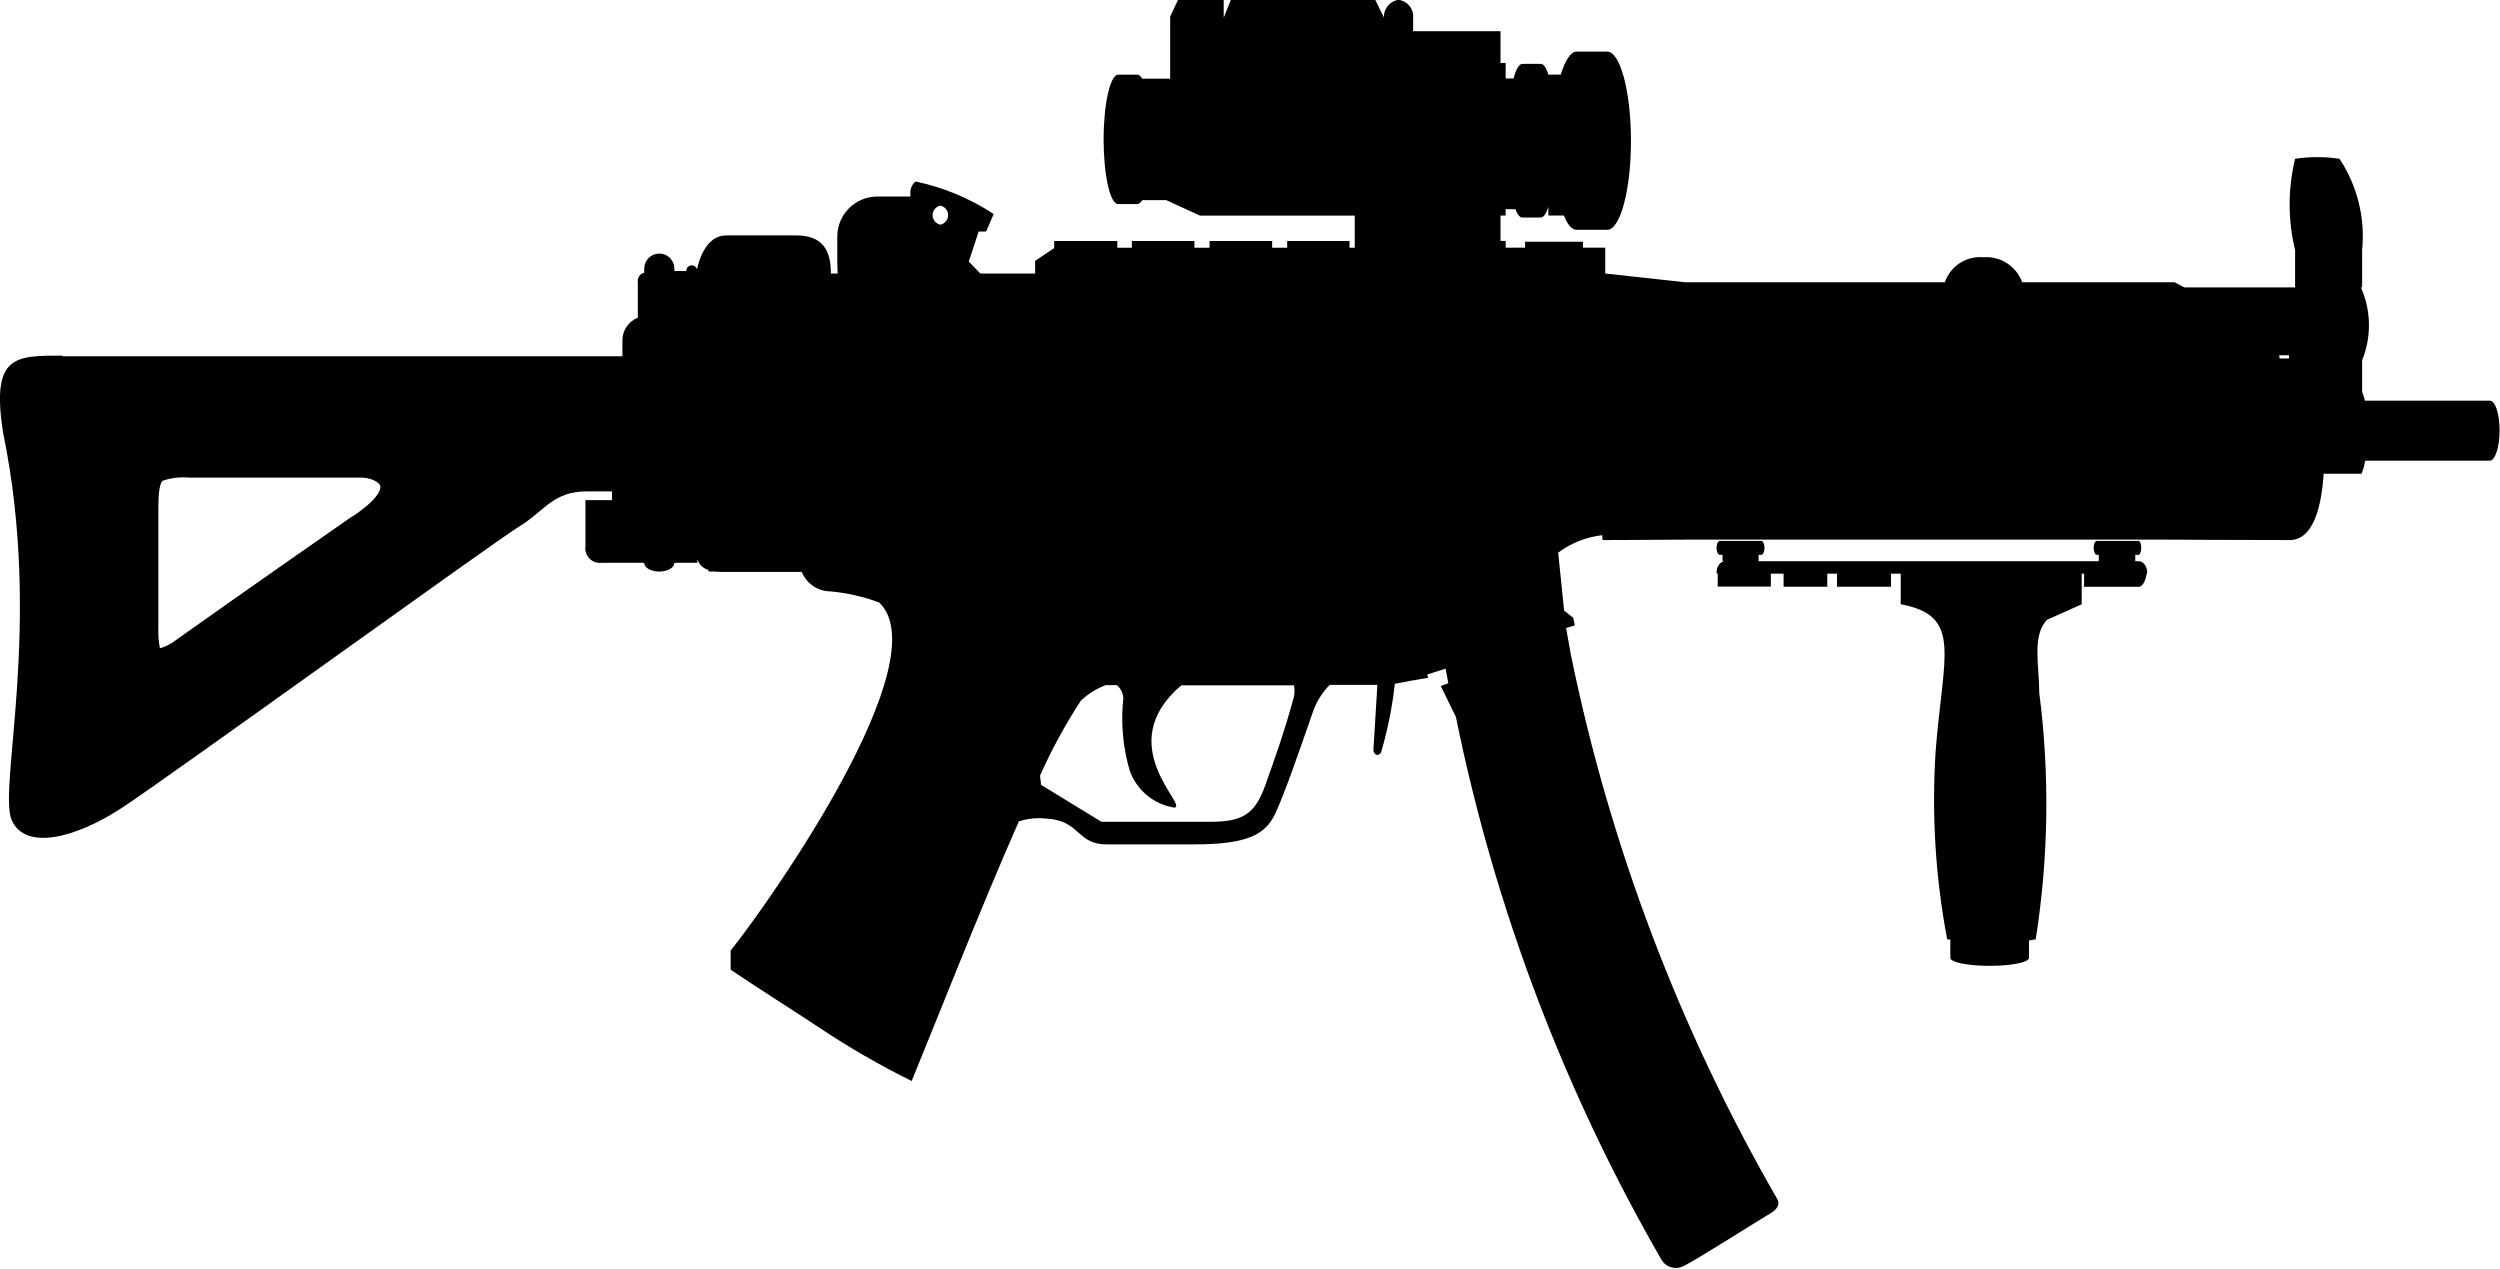
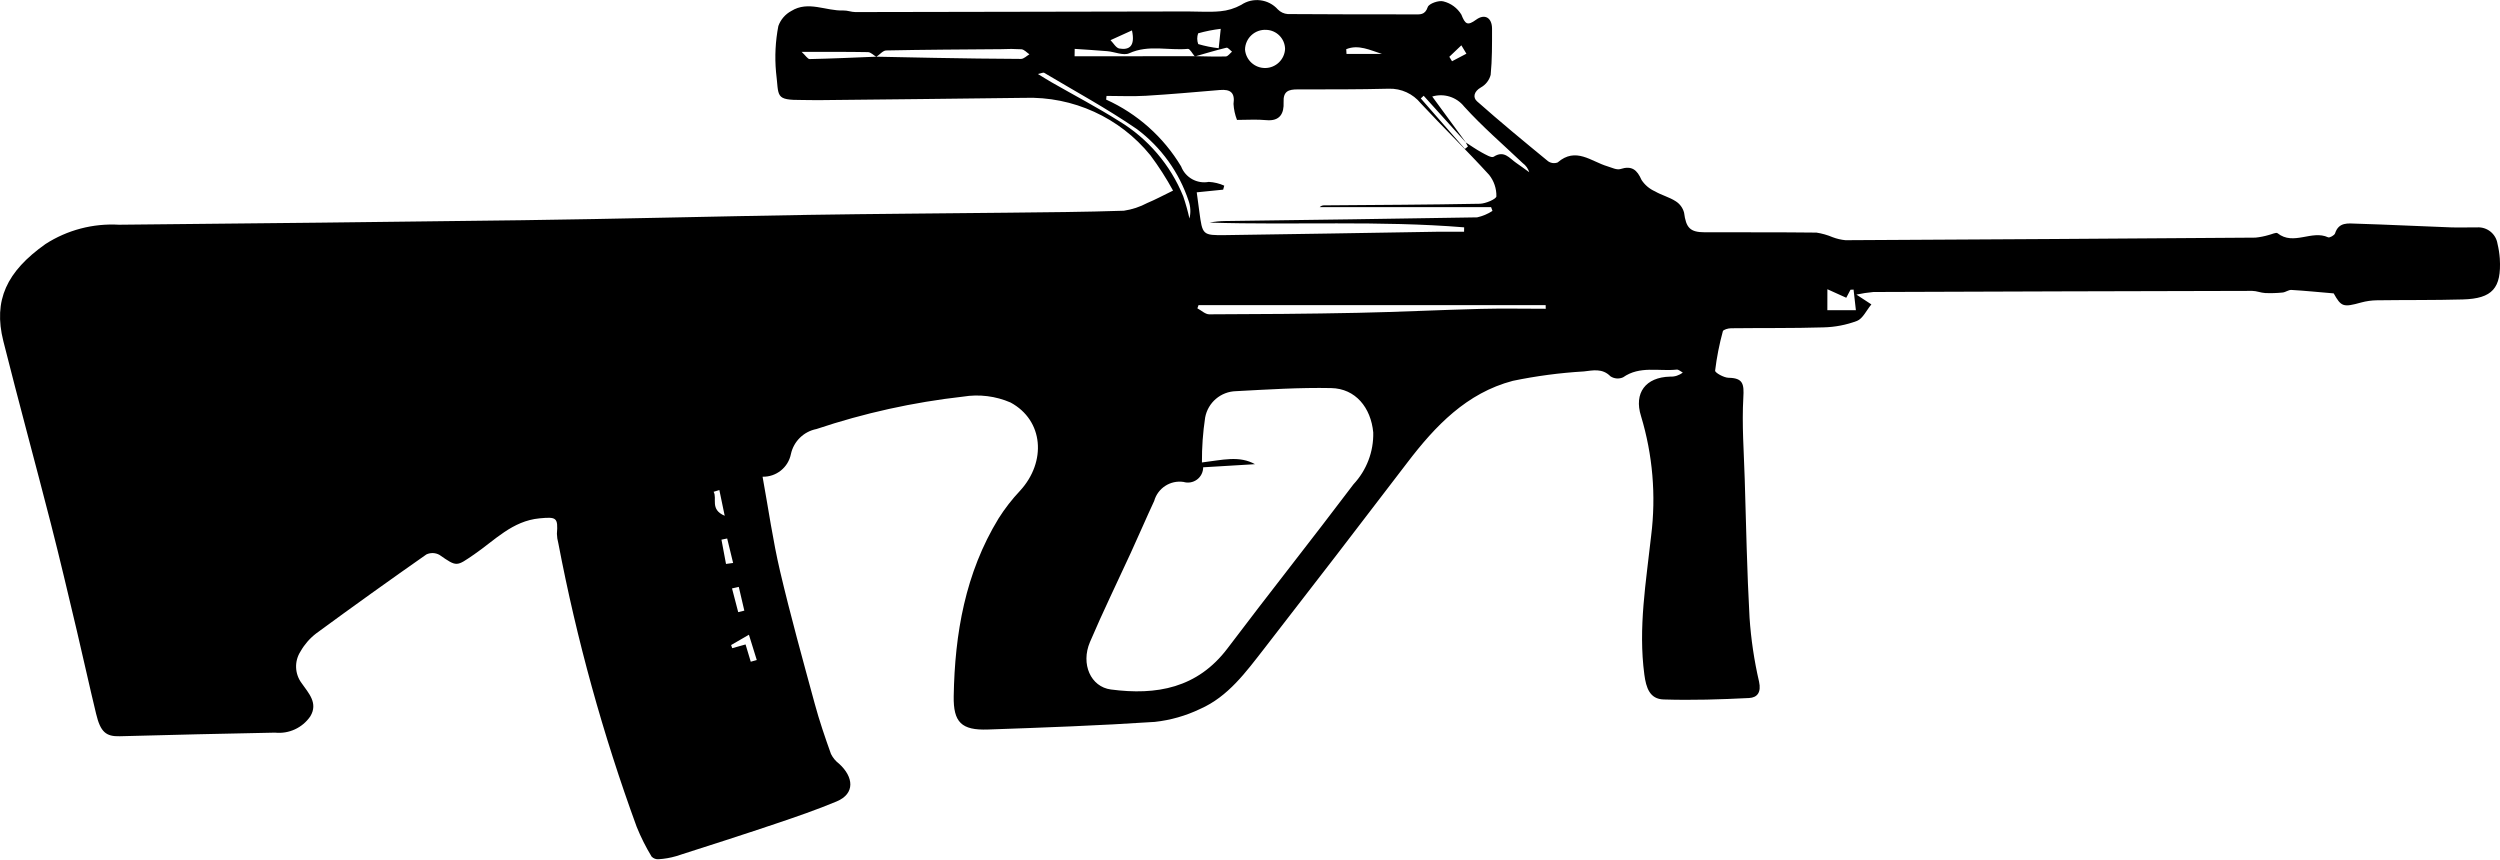
- <svg xmlns="http://www.w3.org/2000/svg" id="Grupo_1265" data-name="Grupo 1265" width="51.499" height="26.128" viewBox="0 0 51.499 26.128">
-   <path id="Caminho_530" data-name="Caminho 530" d="M141.181,199.621h-1.1v-.27h-.015c0-.008-.009-.017-.009-.024,0-.123.082-.229.172-.229h-.049v-.131h-.058c-.033,0-.065-.065-.065-.147s.033-.14.065-.14h.859c.032,0,.065.066.065.14s-.033.147-.065.147h-.058v.131h7.008v-.131h-.041c-.032,0-.065-.065-.065-.147s.033-.14.065-.14h.858c.033,0,.058.066.058.14s-.025.147-.058.147h-.065v.131h.073c.082,0,.155.082.172.2h0v.057h-.009c-.025.155-.09.27-.163.27h-1.128v-.27h-.049v.63l-.711.318.156-.155-.156.155c-.318.319-.163.949-.163,1.505a17.916,17.916,0,0,1-.073,5.078l-.139.024v.36c0,.09-.36.163-.81.163s-.81-.074-.81-.163v-.377c-.025,0-.048-.008-.065-.008a15.449,15.449,0,0,1-.237-3.884c.155-1.987.556-2.78-.72-3.017v-.63h-.2v.27h-1.113v-.27h-.2v.27h-.9v-.27h-.262v.27Z" transform="translate(-104.697 -187.537)" fill="currentColor" fill-rule="evenodd" />
-   <path id="Caminho_531" data-name="Caminho 531" d="M61.075,180.706c-.982,0-1.48-.017-1.226,1.594.818,3.966-.115,7.343.179,7.981s1.341.344,2.257-.253,7.678-5.487,8.2-5.806.688-.72,1.391-.72h.515v.181h-.547v.956a.3.3,0,0,0,.335.335h.875c0,.1.138.18.311.18s.311-.082.311-.18h.474V184.9a.33.33,0,0,0,.229.221v.032h.115a1.642,1.642,0,0,0,.212.009H76.3a.642.642,0,0,0,.588.4,3.9,3.9,0,0,1,1.006.229c1.242,1.178-2.192,6.084-3.059,7.171v.393c.606.409,1.219.793,1.824,1.193a17.008,17.008,0,0,0,1.905,1.1c.515-1.251,1.4-3.515,2.208-5.348a1.343,1.343,0,0,1,.564-.057c.7.033.622.531,1.243.531h1.8c1.1,0,1.472-.2,1.676-.637s.524-1.373.769-2.077a1.469,1.469,0,0,1,.352-.572h.981l-.082,1.358s.049.163.156.041a8.1,8.1,0,0,0,.286-1.422c.041-.009.163-.025.294-.057l.392-.065-.016-.066c.008-.009.008-.016.016-.016v.007l.359-.114.057.3-.155.058.311.637a37.222,37.222,0,0,0,4.252,11.21.346.346,0,0,0,.441.1c.27-.131,1.553-.949,1.791-1.088s.139-.286.139-.286a37.487,37.487,0,0,1-4.253-11.21s-.041-.23-.1-.557l.179-.057-.032-.155-.188-.148-.122-1.194a1.867,1.867,0,0,1,.907-.359.372.372,0,0,0,.009.1s.49,0,1.717-.009h9.9s1.382.009,2.535.009c.466,0,.654-.63.7-1.366h.784a1.63,1.63,0,0,0,.073-.27h2.568c.106,0,.2-.278.2-.622s-.09-.613-.2-.613H108.5a.872.872,0,0,0-.057-.18V180.8a1.917,1.917,0,0,0-.025-1.5h.025v-.769a2.89,2.89,0,0,0-.466-1.88,3.08,3.08,0,0,0-.915,0,3.982,3.982,0,0,0,0,1.88v.769h-2.282l-.2-.106h-3.14a.786.786,0,0,0-.8-.515.769.769,0,0,0-.793.515H94.494l-1.643-.18v-.532h-.459v-.122H91.2v.122h-.4v-.139h-.106v-.523H90.8v-.131H91c.041.106.089.172.139.172h.384c.058,0,.115-.082.156-.221v.18H92c.074.188.163.294.262.294h.63c.269,0,.489-.818.489-1.831s-.22-1.84-.489-1.84h-.63c-.122,0-.237.18-.327.474h-.253v.008c-.041-.147-.1-.229-.156-.229h-.384c-.066,0-.131.115-.18.3H90.8v-.318h-.106v-.655h-1.8v-.262a.349.349,0,0,0-.3-.385.354.354,0,0,0-.3.385v-.017l-.18-.368H85.14l-.148.368v-.368h-.94l-.163.344V175h-.573c-.033-.049-.065-.082-.106-.082h-.392c-.163,0-.3.6-.3,1.333s.132,1.333.3,1.333h.392c.041,0,.073-.033.106-.082h.491l.695.319h3.189v.662h-.107v-.139H86.3v.139H85.99v-.139H84.7v.139h-.311v-.139H83.1v.139h-.3v-.139H81.5v.147l-.393.262v.262H79.979l-.237-.245v-.008l.2-.605v-.008h.156l.155-.36a4.651,4.651,0,0,0-1.61-.67.3.3,0,0,0-.106.244v.065h-.679a.826.826,0,0,0-.826.81v.523c0,.155.009.253.009.253H76.9c0-.483-.172-.785-.719-.785h-1.44c-.4,0-.556.491-.6.7a.112.112,0,0,0-.22.033h-.245v-.065a.311.311,0,0,0-.621,0v.1a.175.175,0,0,0-.132.2v.728a.5.5,0,0,0-.318.466v.328H61.075Zm45.669.058a.242.242,0,0,1-.008-.066h.2v.066Zm-27.589-3.148a.2.2,0,0,1,0,.392.2.2,0,0,1,0-.392Zm2.053,11.742a11.08,11.08,0,0,1,.842-1.546,1.589,1.589,0,0,1,.507-.318h.237a.4.4,0,0,1,.131.261,3.836,3.836,0,0,0,.131,1.5,1.167,1.167,0,0,0,.916.761c.318-.017-1.309-1.284.147-2.519H86.44a.616.616,0,0,1-.017.294c-.188.679-.351,1.137-.572,1.758s-.483.76-1.154.76H82.474l-1.243-.76h0Zm-18.161-5.569c0-.376.056-.482.089-.506a1.3,1.3,0,0,1,.532-.065h3.541c.212,0,.384.09.408.171s-.073.3-.572.63h-.009c-.025.016-2.453,1.709-3.647,2.56a.9.9,0,0,1-.311.155,1.814,1.814,0,0,1-.032-.417h0v-2.528Z" transform="translate(-59.784 -173.38)" fill="currentColor" fill-rule="evenodd" />
+ <svg xmlns="http://www.w3.org/2000/svg" width="194.035" height="66.688" viewBox="0 0 194.035 66.688">
+   <path id="Caminho_13" data-name="Caminho 13" d="M144.052,939.883c.459,2.521.8,4.953,1.358,7.334.811,3.449,1.761,6.866,2.691,10.286.357,1.317.8,2.612,1.261,3.9a2.161,2.161,0,0,0,.633.761c1.126,1.023,1.256,2.314-.191,2.92-1.555.65-3.154,1.2-4.752,1.737-2.564.864-5.14,1.691-7.717,2.514a6.138,6.138,0,0,1-1.341.235.679.679,0,0,1-.552-.2,15.9,15.9,0,0,1-1.161-2.315,141.112,141.112,0,0,1-6.083-22.021,2.922,2.922,0,0,1-.108-.721c.1-1.273-.051-1.319-1.341-1.2-2.126.2-3.486,1.709-5.082,2.8-1.385.943-1.319.992-2.692.037a1.115,1.115,0,0,0-1.014-.036q-4.31,3.016-8.548,6.126a4.645,4.645,0,0,0-1.221,1.4,2.158,2.158,0,0,0,.093,2.476c.528.761,1.291,1.536.663,2.569a2.946,2.946,0,0,1-2.74,1.261c-4.016.073-8.03.175-12.044.28-1.068.028-1.5-.32-1.839-1.743-.521-2.151-.99-4.313-1.5-6.466-.658-2.768-1.305-5.536-2.011-8.291-1.212-4.729-2.5-9.438-3.69-14.172-.795-3.167.256-5.391,3.27-7.529a9.524,9.524,0,0,1,5.709-1.5q15.649-.147,31.3-.35c7.4-.1,14.792-.295,22.188-.415,5.141-.083,10.283-.108,15.425-.168,3.026-.034,6.054-.052,9.079-.154a5.612,5.612,0,0,0,1.816-.6c.606-.25,1.185-.564,2-.961a22.9,22.9,0,0,0-1.76-2.744,12.085,12.085,0,0,0-9.777-4.456c-5.317.071-10.637.121-15.954.179-.423.005-.847-.013-1.269-.012-2.183.009-1.813-.245-2.055-2.179a12.715,12.715,0,0,1,.181-3.563,2.142,2.142,0,0,1,1.006-1.167c1.312-.818,2.689.014,4.04-.038.308-.012.621.123.931.123q12.9-.016,25.8-.048c.841,0,1.688.065,2.521-.015a4.123,4.123,0,0,0,1.625-.495,2.181,2.181,0,0,1,2.846.355,1.194,1.194,0,0,0,.769.357c3.266.027,6.531.023,9.8.025.447,0,.849.074,1.064-.568.091-.271.867-.545,1.22-.439a2.266,2.266,0,0,1,1.387,1.02c.3.756.475.891,1.148.4s1.236-.152,1.235.7c0,1.2.011,2.4-.107,3.584a1.579,1.579,0,0,1-.766.978c-.532.307-.635.77-.292,1.073,1.8,1.594,3.655,3.125,5.515,4.651a.8.8,0,0,0,.742.094c1.41-1.227,2.6-.076,3.868.3.331.1.721.3,1,.212.89-.286,1.295.055,1.644.848a2.418,2.418,0,0,0,1.04.881c.512.3,1.112.447,1.607.767a1.487,1.487,0,0,1,.654.89c.153,1.169.458,1.519,1.6,1.521,2.893.007,5.784-.009,8.675.025a5.328,5.328,0,0,1,1.253.356,3.8,3.8,0,0,0,1,.234q15.907-.082,31.819-.2a5.518,5.518,0,0,0,1.018-.2c.24-.05.58-.234.7-.139,1.242.984,2.652-.278,3.921.315.113.054.492-.155.54-.309.285-.893,1.022-.77,1.663-.75,2.45.074,4.9.2,7.349.288.67.024,1.341-.009,2.011,0a1.507,1.507,0,0,1,1.584,1.271,7.187,7.187,0,0,1,.179,1.146c.136,2.3-.57,3.11-2.87,3.176-2.22.063-4.442.035-6.663.066a4.967,4.967,0,0,0-1.232.172c-1.387.387-1.545.334-2.128-.708-1.188-.1-2.234-.206-3.282-.268-.22-.013-.445.175-.675.2a9.388,9.388,0,0,1-1.362.041c-.337-.017-.671-.167-1.006-.167q-14.7.031-29.4.087a10.924,10.924,0,0,0-1.32.2c.623.407.947.62,1.163.762-.394.476-.668,1.106-1.119,1.283a7.942,7.942,0,0,1-2.6.5c-2.389.074-4.78.039-7.17.068-.223,0-.607.107-.639.235a21.355,21.355,0,0,0-.6,3.056c-.017.156.675.547,1.043.553,1.14.018,1.207.494,1.147,1.537-.119,2.1.044,4.215.108,6.323.109,3.586.175,7.175.374,10.755a31.419,31.419,0,0,0,.738,4.97c.184.831-.141,1.237-.771,1.27-2.209.111-4.427.183-6.637.112-1.075-.033-1.358-.9-1.495-1.931-.485-3.638.137-7.2.529-10.784a22.45,22.45,0,0,0-.786-9.276c-.568-1.8.355-3.023,2.26-3.066a1.473,1.473,0,0,0,.981-.317c-.158-.08-.326-.244-.474-.228-1.39.149-2.861-.314-4.161.6a1.022,1.022,0,0,1-.978-.078c-.632-.644-1.365-.457-2.072-.379a38.07,38.07,0,0,0-5.505.729c-3.582.941-6.017,3.493-8.188,6.343q-5.523,7.242-11.109,14.438c-1.413,1.811-2.792,3.729-4.984,4.69a10.853,10.853,0,0,1-3.51,1c-4.313.287-8.637.442-12.958.592-2.044.07-2.683-.561-2.648-2.589.083-4.864.9-9.563,3.482-13.794a14.283,14.283,0,0,1,1.672-2.154c2.057-2.246,1.829-5.457-.744-6.845a6.585,6.585,0,0,0-3.676-.456,55.356,55.356,0,0,0-11.39,2.517,2.526,2.526,0,0,0-1.98,1.944A2.191,2.191,0,0,1,144.052,939.883Zm33.568-32.639c.8.012,1.6.046,2.392.019.163-.006.317-.241.477-.369-.146-.11-.319-.336-.432-.309-.825.2-1.64.447-2.457.68-.18-.206-.377-.6-.535-.589-1.511.142-3.052-.345-4.553.34-.448.205-1.126-.11-1.7-.16-.844-.073-1.69-.121-2.535-.179,0,.191-.005.384-.008.575Q172.938,907.252,177.62,907.244Zm-24.742.039c1.512.03,3.021.065,4.533.091,2.231.036,4.463.076,6.7.082.217,0,.435-.232.652-.357-.2-.137-.4-.367-.611-.391a13.979,13.979,0,0,0-1.573-.009c-2.979.025-5.957.037-8.935.1-.256.006-.506.33-.763.495-.216-.127-.431-.361-.65-.365-1.631-.031-3.263-.018-5.144-.018.3.273.463.56.624.557C149.432,907.431,151.155,907.351,152.878,907.283Zm45.78,6.684q-1.65-1.827-3.295-3.652l-.224.207,3.425,3.919.234-.186c-.056-.1-.112-.212-.168-.318.41.262.809.548,1.236.779.3.16.761.443.93.333.813-.531,1.224.119,1.741.472.345.236.681.486,1.021.73a1.387,1.387,0,0,0-.507-.707c-1.53-1.452-3.137-2.834-4.549-4.394a2.312,2.312,0,0,0-2.475-.775C196.939,911.619,197.8,912.793,198.658,913.967ZM182.3,938.926l-.025-.016-4.026.242a1.185,1.185,0,0,1-1.528,1.135,2.052,2.052,0,0,0-2.274,1.476c-.623,1.339-1.206,2.7-1.821,4.038-1.055,2.3-2.17,4.581-3.163,6.911-.729,1.707.059,3.479,1.623,3.685,3.538.467,6.721-.1,9.059-3.2,3.221-4.269,6.549-8.455,9.769-12.725a5.693,5.693,0,0,0,1.535-4.023c-.181-1.927-1.372-3.408-3.264-3.446-2.459-.05-4.924.11-7.383.24a2.5,2.5,0,0,0-2.4,2.047,22.355,22.355,0,0,0-.249,3.486C179.738,938.589,181.053,938.214,182.3,938.926Zm-1.426-26.736a4.056,4.056,0,0,1-.27-1.239c.128-.892-.251-1.15-1.061-1.082-1.913.161-3.826.333-5.741.447-1.015.061-2.036.011-3.055.011-.01.1-.019.191-.028.286a13.061,13.061,0,0,1,5.818,5.187,1.921,1.921,0,0,0,2.148,1.2,3.388,3.388,0,0,1,1.2.292l-.084.311-2.052.207c.078.585.139,1.035.2,1.486.244,1.824.244,1.858,2.021,1.835,5.457-.071,10.913-.174,16.369-.26.721-.012,1.44,0,2.159,0l.006-.343c-6.573-.537-13.173-.163-19.762-.368a6.822,6.822,0,0,1,1.232-.122c6.514-.09,13.027-.168,19.541-.285a3.629,3.629,0,0,0,1.188-.5c-.036-.1-.071-.2-.106-.293H187.294a.467.467,0,0,1,.372-.139c4.018-.033,8.035-.047,12.052-.124.457-.009,1.286-.369,1.289-.575a2.586,2.586,0,0,0-.563-1.666c-1.726-1.891-3.563-3.679-5.307-5.553a3.07,3.07,0,0,0-2.477-1.135c-2.358.061-4.72.053-7.079.054-.7,0-1.131.131-1.09,1,.04.843-.269,1.486-1.341,1.386C182.424,912.135,181.686,912.19,180.871,912.19Zm-2.987,14.378-.087.247c.308.161.614.465.921.464,3.833-.011,7.666-.036,11.5-.116,3.2-.065,6.39-.225,9.586-.307,1.676-.043,3.353-.008,5.029-.008,0-.094,0-.188-.005-.28Zm5.258-21.368a1.558,1.558,0,0,0-1.648,1.531,1.558,1.558,0,0,0,3.109-.051A1.51,1.51,0,0,0,183.142,905.2Zm-17.722,3.427c.445.271.753.468,1.068.648,1.741,1,3.523,1.929,5.218,3a12.181,12.181,0,0,1,4.991,5.844,16.265,16.265,0,0,1,.483,1.724,2.372,2.372,0,0,0-.06-1.358,11.471,11.471,0,0,0-4.016-5.581c-2.312-1.59-4.792-2.933-7.205-4.373C165.838,908.494,165.712,908.564,165.42,908.627Zm61.274,18.333h2.212c-.054-.475-.116-1.038-.18-1.6l-.239.01c-.1.2-.209.4-.328.623l-1.465-.662C226.694,925.917,226.694,926.429,226.694,926.96Zm-47.082-21.84a11.368,11.368,0,0,0-1.756.349,1.223,1.223,0,0,0,.005.835,9.224,9.224,0,0,0,1.59.321C179.505,906.115,179.544,905.749,179.612,905.12Zm-6.889.121-1.669.759c.227.227.428.607.686.65C172.489,906.775,172.995,906.5,172.723,905.241Zm-29.589,49,.465-.13c-.19-.616-.382-1.232-.609-1.964-.531.307-.957.551-1.382.8.027.081.056.163.084.245l1.037-.291C142.868,953.358,143,953.8,143.134,954.239ZM189.353,906.7l.021.371h2.756C191.21,906.778,190.3,906.313,189.353,906.7Zm8,.591c.071.115.141.229.211.345l1.116-.585c-.13-.217-.262-.434-.392-.651Q197.818,906.85,197.349,907.295Zm-55.142,41.143-.53.118.48,1.842.475-.117Q142.419,949.359,142.207,948.438Zm-.992-1.782.547-.075c-.153-.634-.308-1.268-.461-1.9l-.444.091Q141.035,945.712,141.215,946.656Zm-.521-5.735-.446.137c.3.517-.313,1.364.861,1.861Z" transform="translate(-84.866 -902.883)" fill="currentColor" fill-rule="evenodd" />
</svg>
